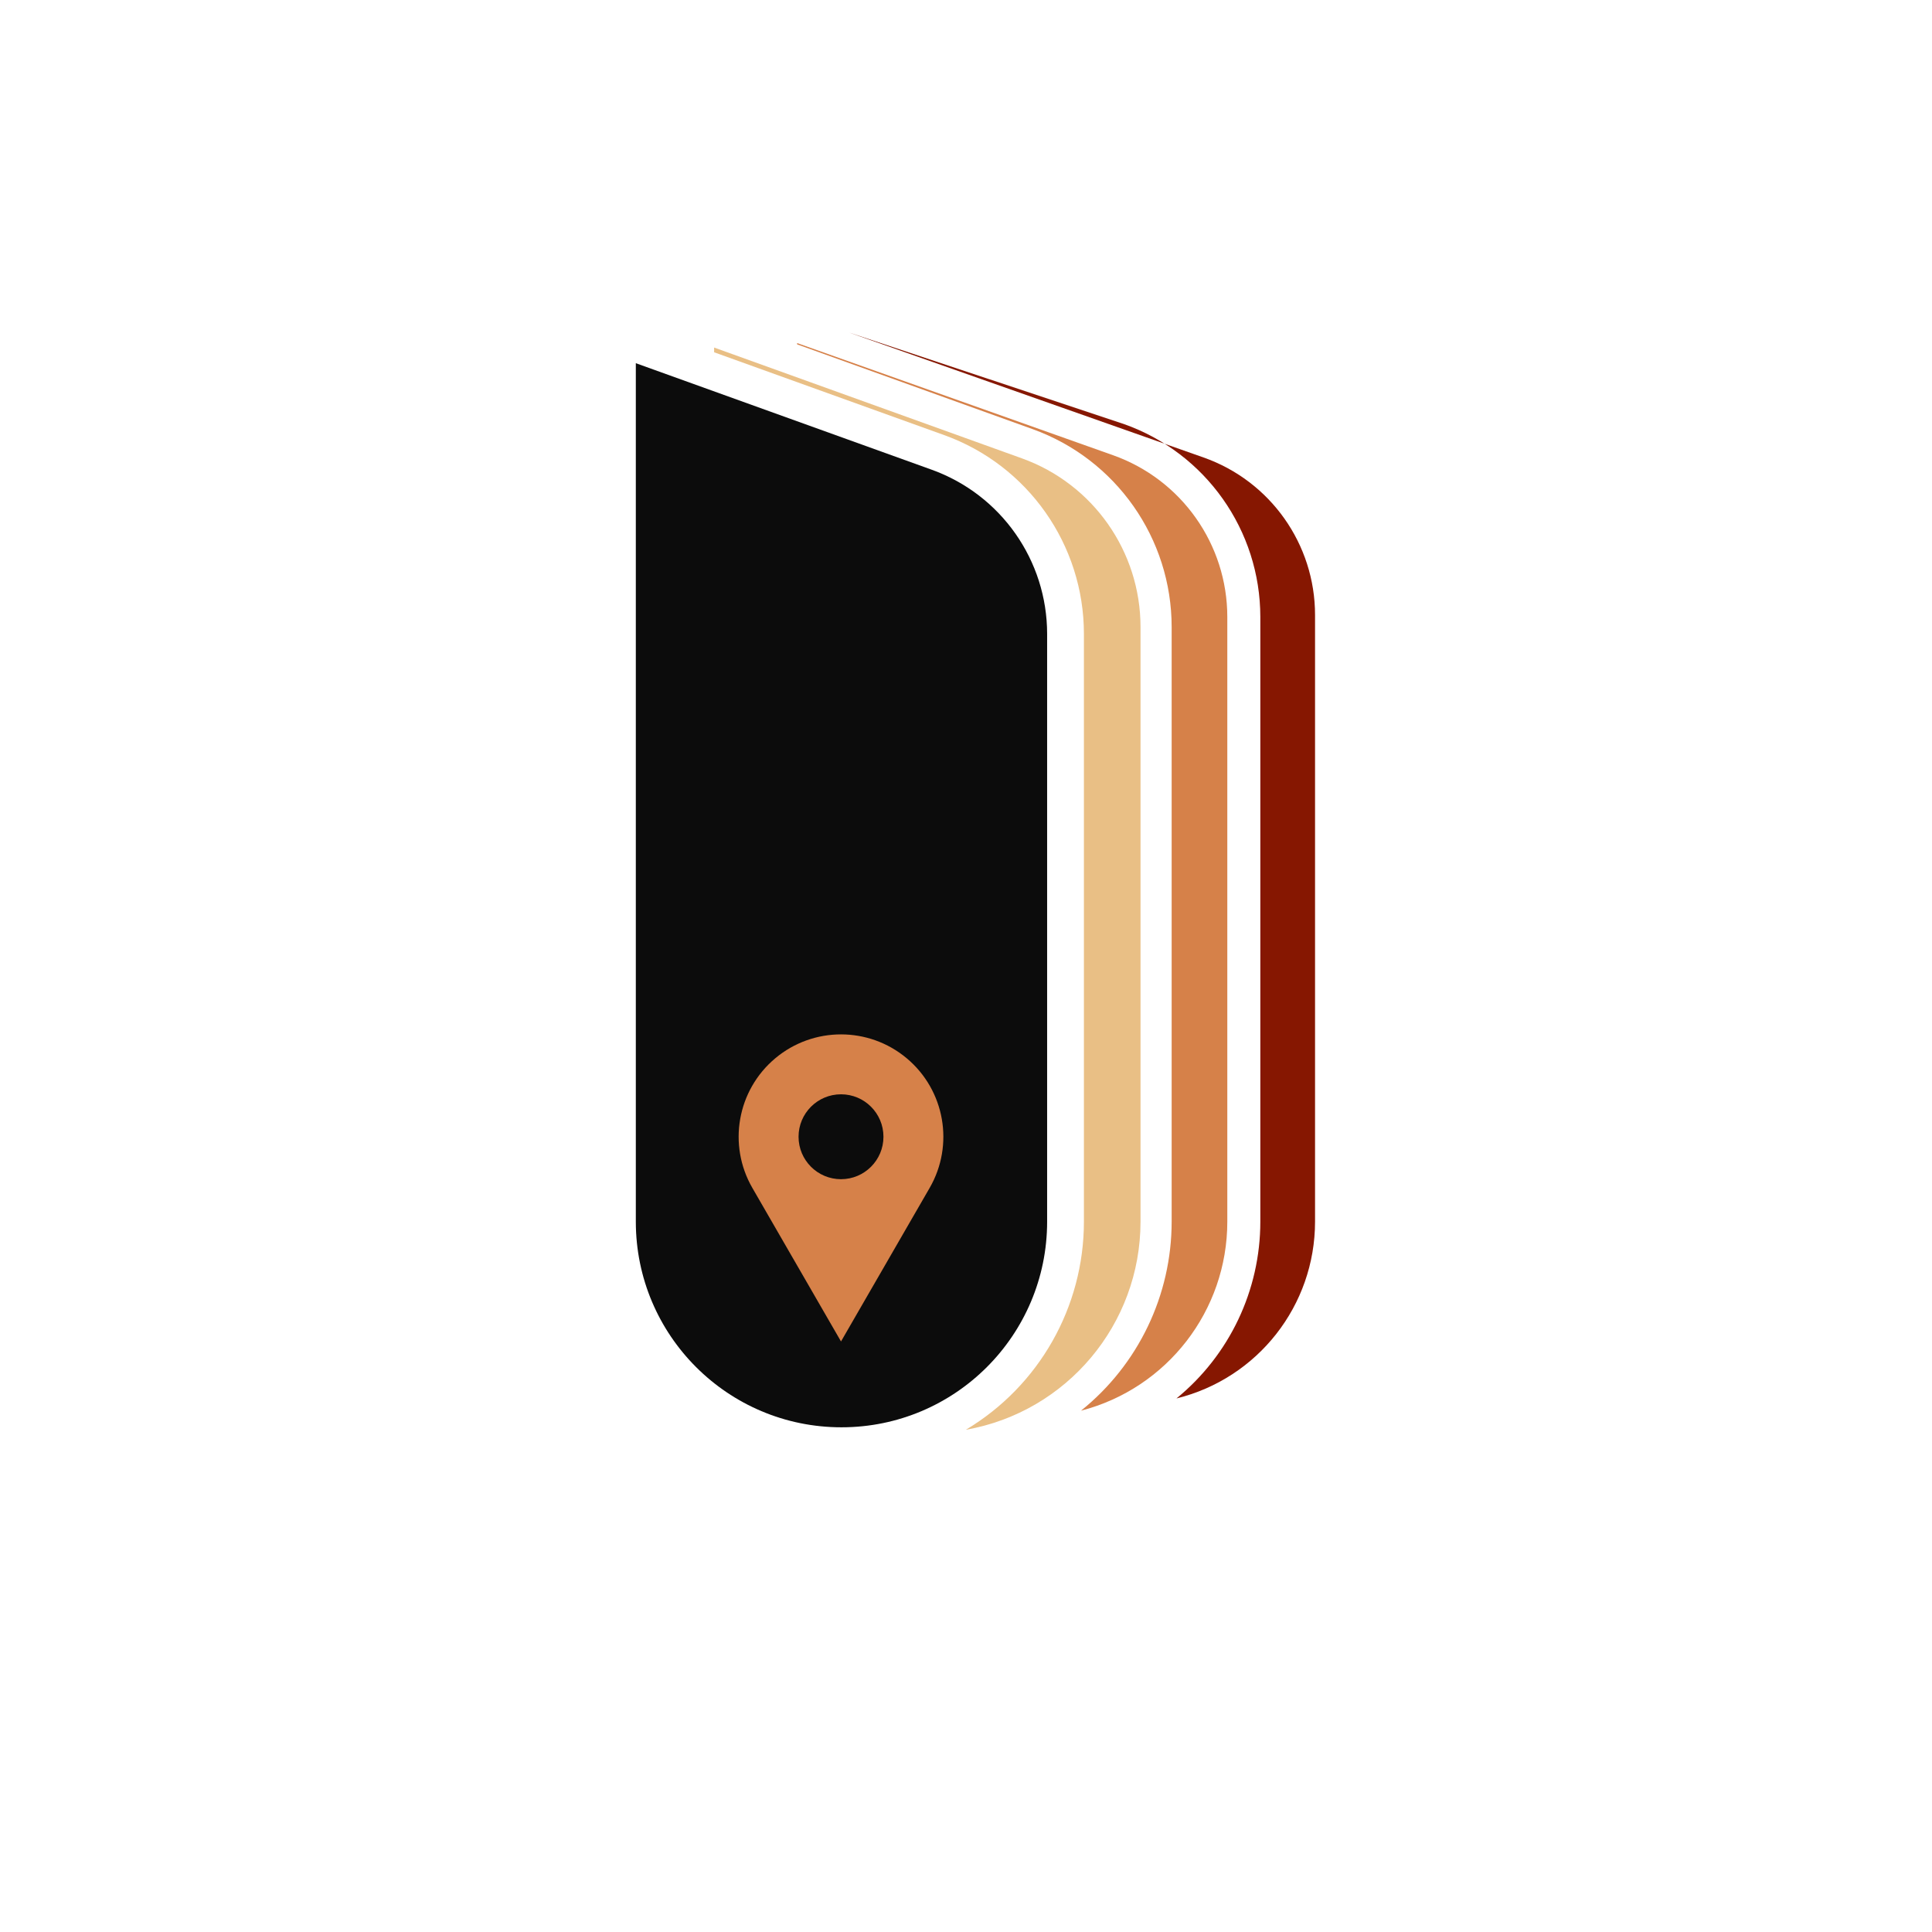
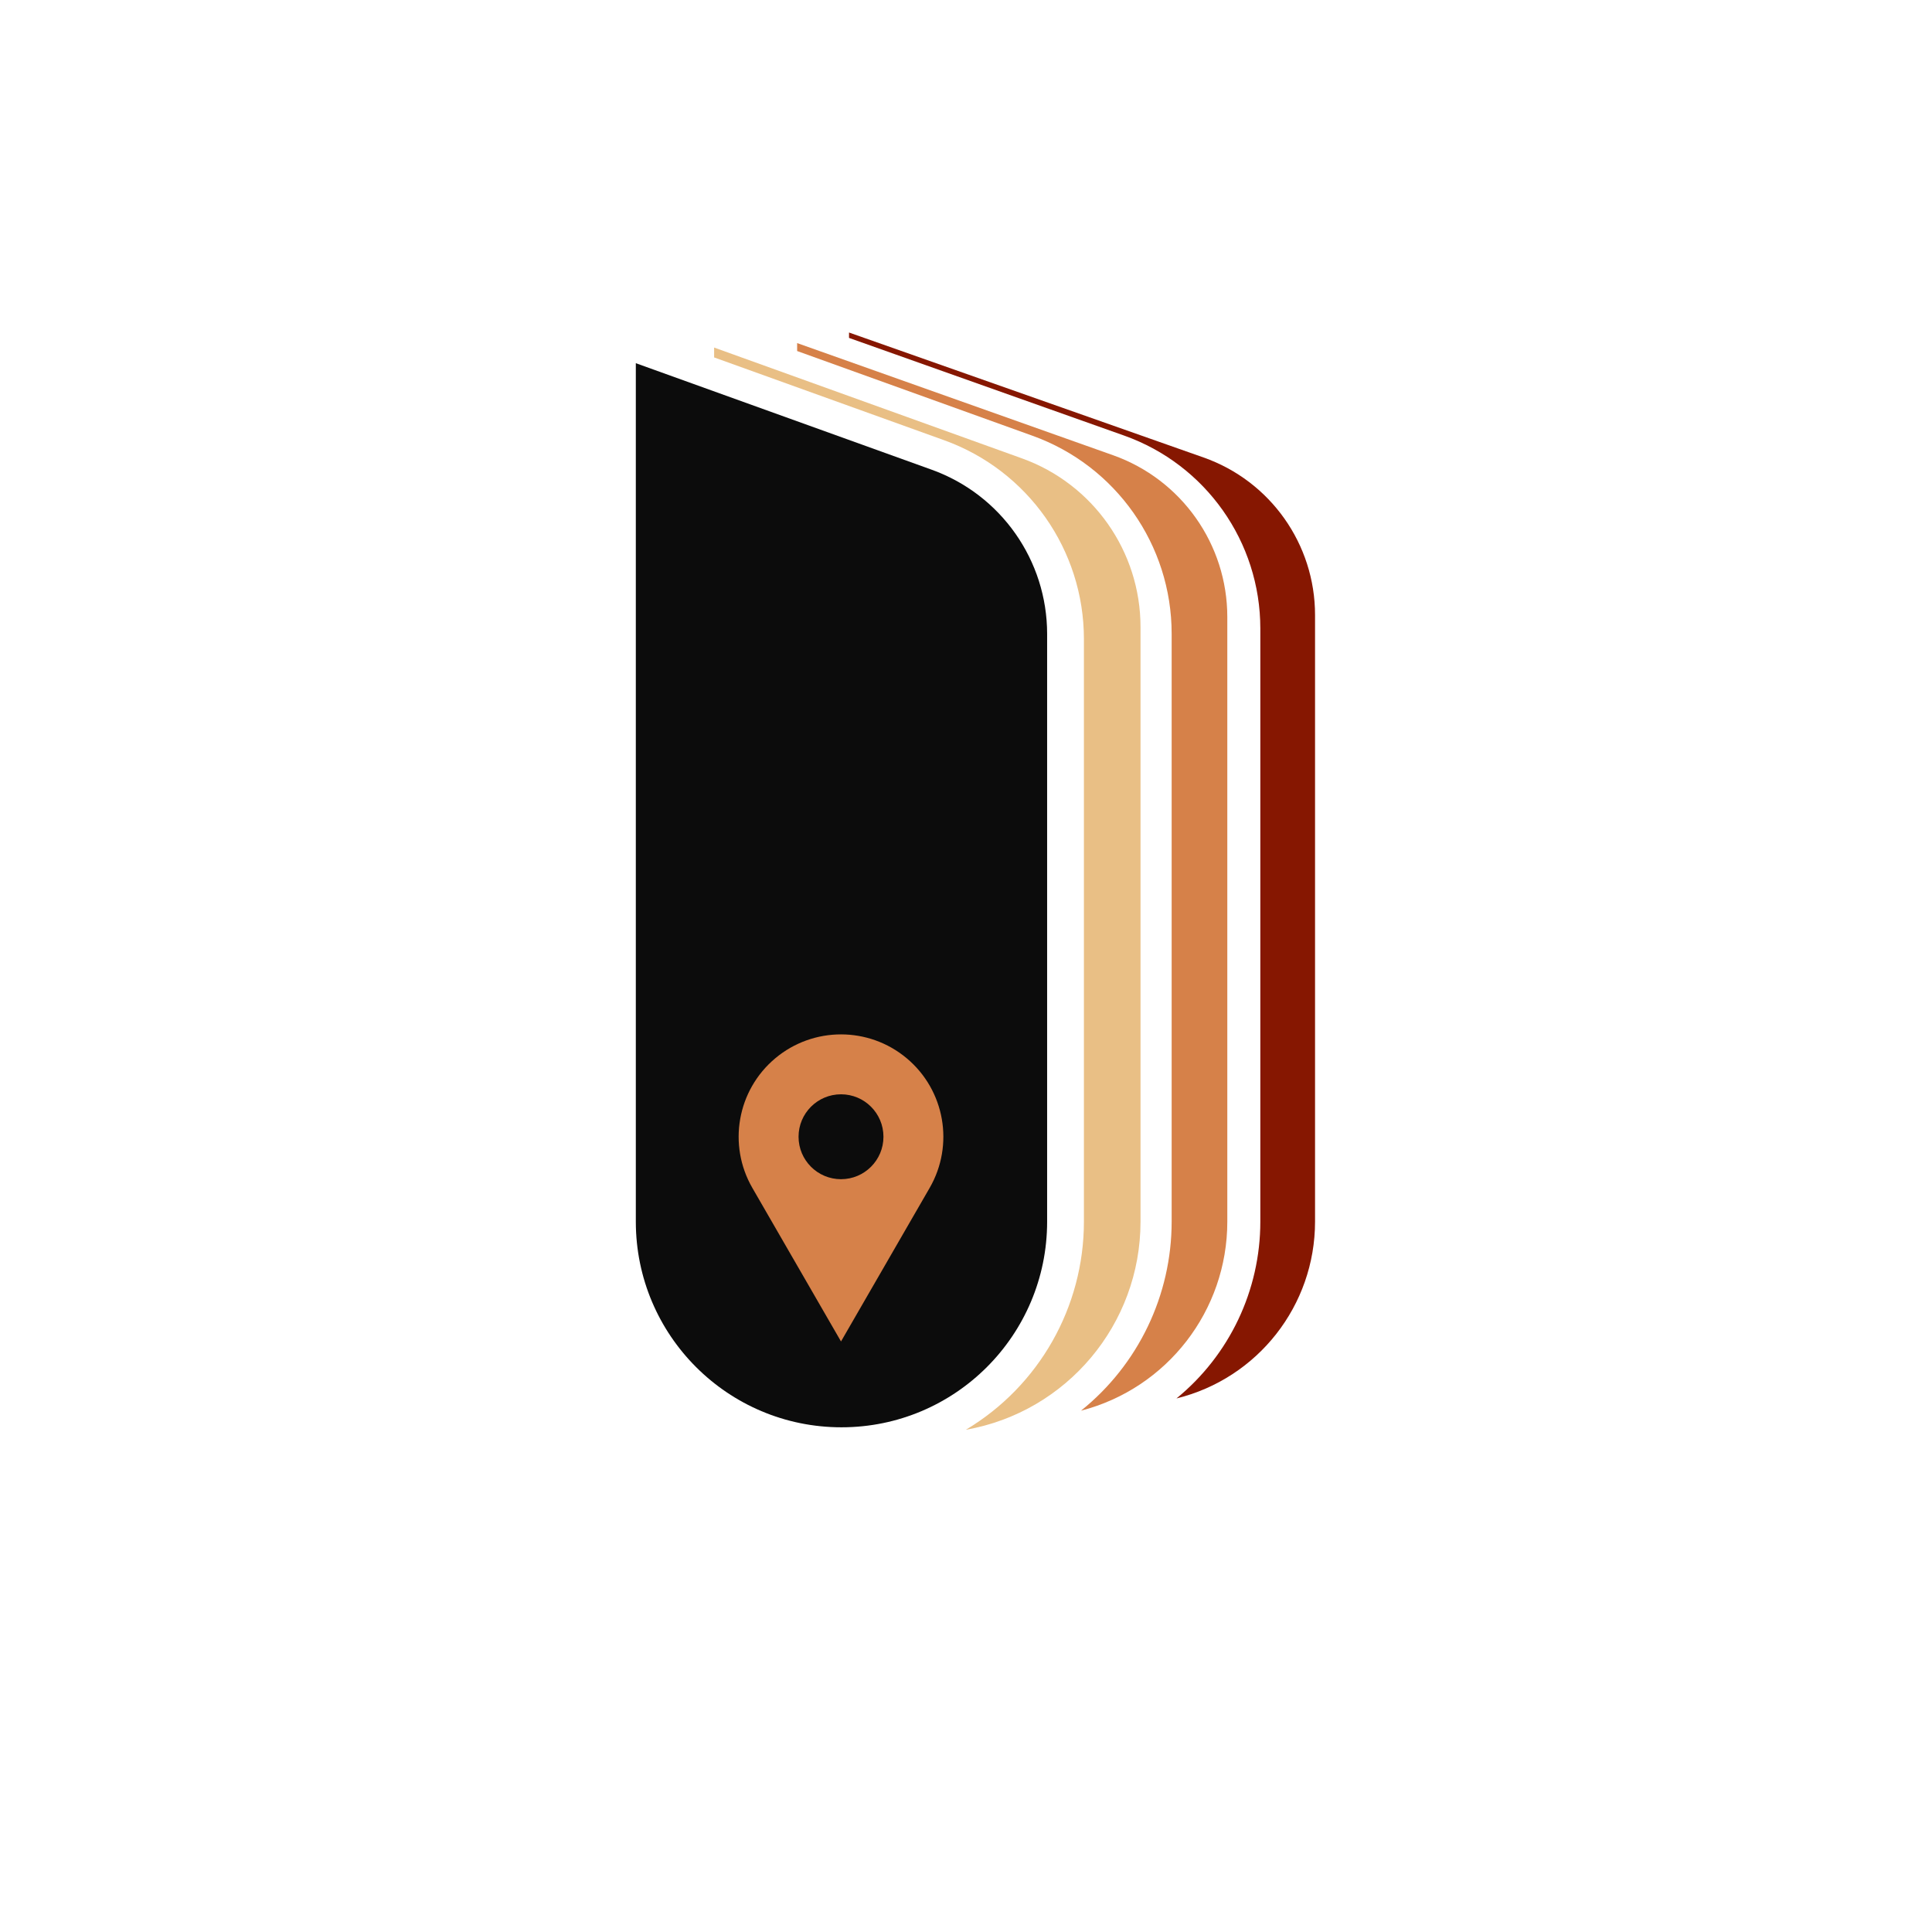
<svg xmlns="http://www.w3.org/2000/svg" role="img" aria-label="BlackStory" viewBox="0 0 2048 2048">
-   <path id="page-mahogany" d="M900 352.48L1275.84 484.96A177 177 0 0 1 1394 651.89L1394 1295A193 193 0 0 1 1247.1 1482.41A242 242 0 0 0 1336 1295L1336 654.07A217 217 0 0 0 1191.6 449.58L900 352.48Z" fill="#861701" />
-   <path id="page-copper" d="M845 363.68L1179.89 482.56A182 182 0 0 1 1301 654.07L1301 1295A207 207 0 0 1 1145.92 1495.38A257 257 0 0 0 1242 1295L1242 664.68A223 223 0 0 0 1094.53 454.86L845 365.03Z" fill="#D68149" />
-   <path id="page-sand" d="M757 368.42L1083.36 485.91A190 190 0 0 1 1209 664.68L1209 1295A224 224 0 0 1 1023.84 1515.61A257 257 0 0 0 1149 1295L1149 671.98A224 224 0 0 0 1000.87 461.22L757 373.43Z" fill="#E9BF85" />
+   <path id="page-mahogany" d="M900 352.48L1275.84 484.96A177 177 0 0 1 1394 651.89L1394 1295A193 193 0 0 1 1247.1 1482.41A242 242 0 0 0 1336 1295L1336 666.21A217 217 0 0 0 1191.6 461.72L900 358.2Z" fill="#861701" />
+   <path id="page-copper" d="M845 363.68L1179.89 482.56A182 182 0 0 1 1301 654.07L1301 1295A207 207 0 0 1 1145.92 1495.38A257 257 0 0 0 1242 1295L1242 671.75A223 223 0 0 0 1094.53 461.93L845 372.1Z" fill="#D68149" />
+   <path id="page-sand" d="M757 368.42L1083.36 485.91A190 190 0 0 1 1209 664.68L1209 1295A224 224 0 0 1 1023.84 1515.61A257 257 0 0 0 1149 1295L1149 677.43A224 224 0 0 0 1000.87 466.67L757 378.88Z" fill="#E9BF85" />
  <path id="cover" d="M674 385L987.66 497.92A185 185 0 0 1 1110 671.98L1110 1295A218 218 0 0 1 674 1295Z" fill="#0C0C0C" />
  <path id="pin" d="M891.5 1422L797.54 1259.25A108.5 108.5 0 1 1 985.46 1259.25ZM846.5 1205A45 45 0 1 0 936.5 1205A45 45 0 1 0 846.5 1205Z" fill="#D68149" />
</svg>
